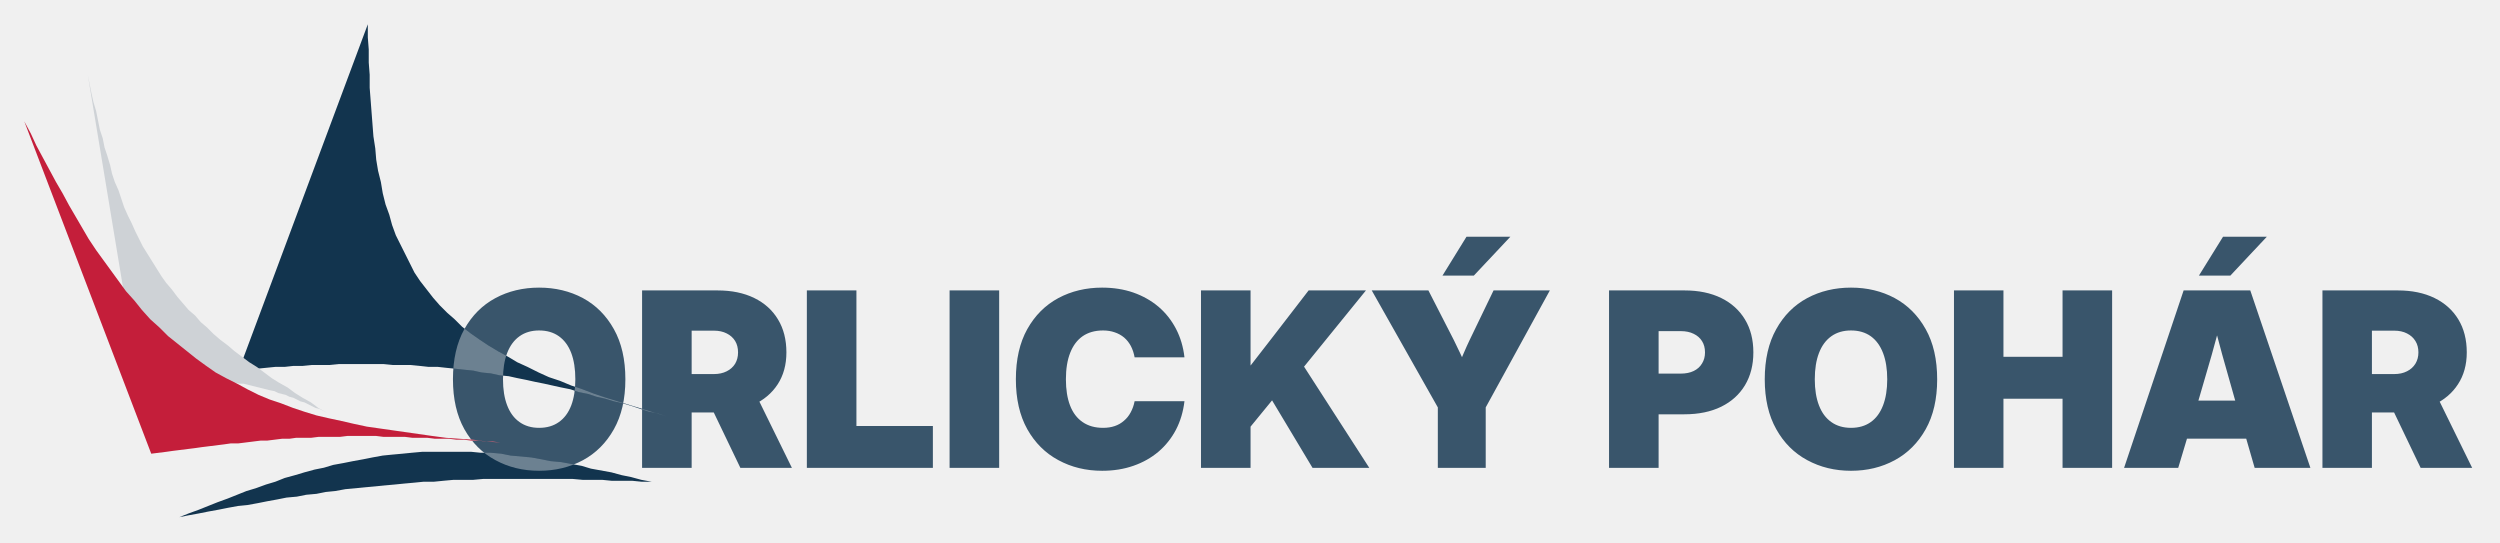
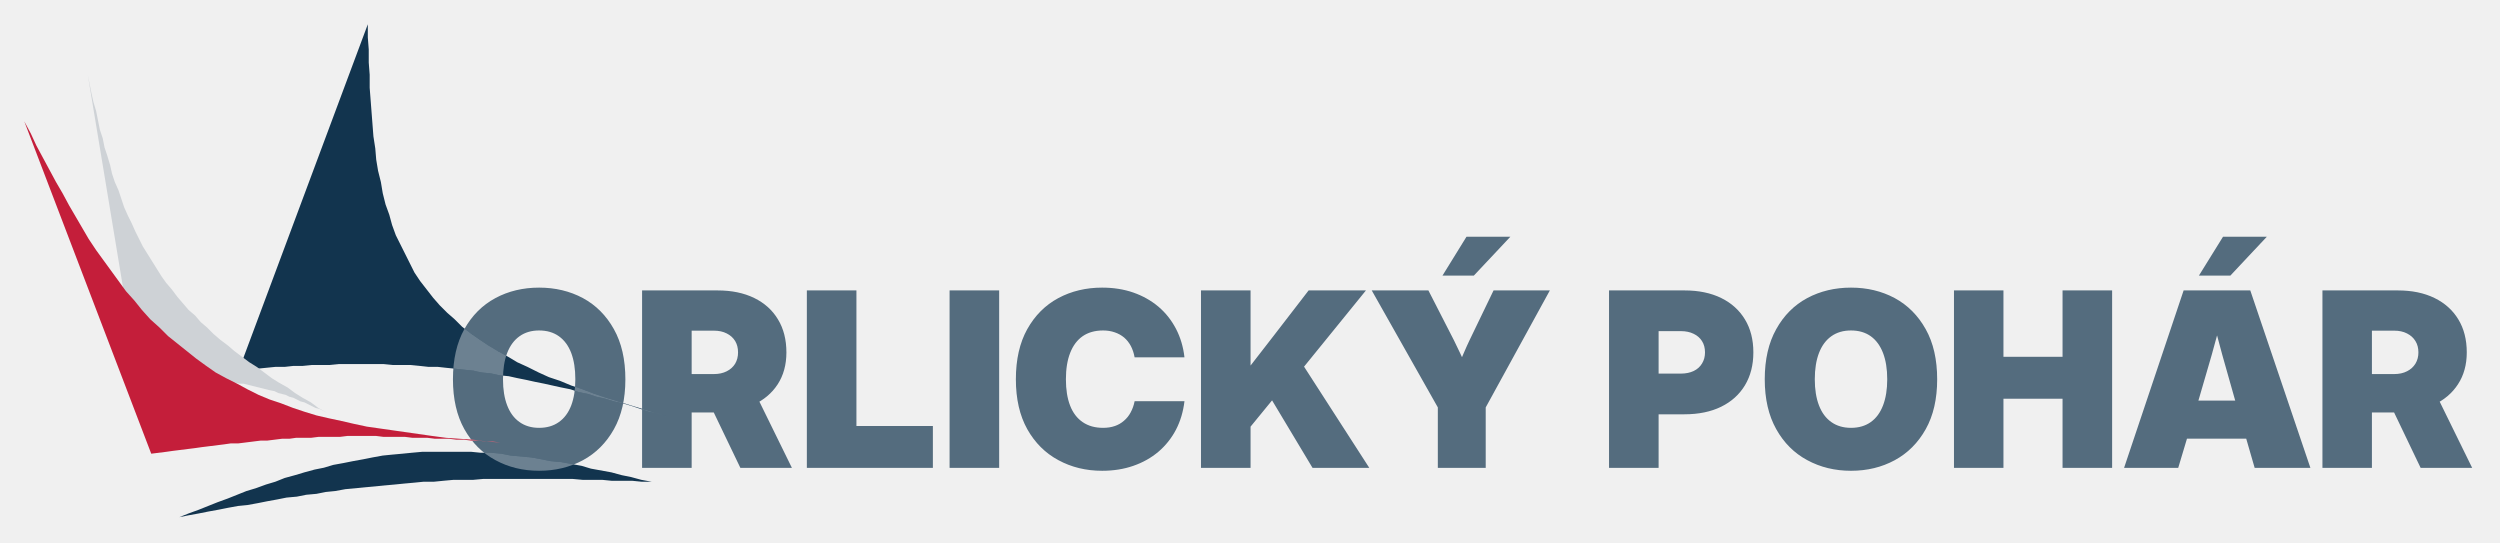
<svg xmlns="http://www.w3.org/2000/svg" viewBox="206 70 2678 581">
  <defs>
    <clipPath id="orez-monitor">
      <polygon points="600,96 600,96 600,110 601,123 601,137 602,150 602,164 603,177 604,190 605,203 606,216 608,229 609,241 611,253 614,265 616,277 619,289 623,300 626,311 630,322 635,332 640,342 645,352 650,362 656,371 663,380 670,389 677,397 685,405 693,412 701,420 710,427 720,434 729,440 739,446 750,452 760,458 771,463 783,469 794,474 806,478 818,483 830,487 843,492 855,496 868,500 881,504 894,508 907,512 920,516 920,516 920,516 911,513 901,511 892,508 883,505 873,502 864,500 854,497 845,495 836,492 826,490 817,487 807,485 798,483 789,481 779,479 770,477 760,475 751,473 741,472 732,470 722,469 713,467 703,466 694,465 684,464 675,463 665,463 656,462 646,461 636,461 627,461 617,460 607,460 598,460 588,460 578,460 569,460 559,461 549,461 540,461 530,462 520,462 511,463 501,463 491,464 481,465 472,465 462,466 462,466" />
      <polygon points="300,150 300,150 302,160 304,170 306,179 309,189 311,199 313,209 316,218 318,228 321,237 324,247 326,256 329,265 333,274 336,283 339,292 343,301 347,309 351,318 355,326 359,334 364,342 369,350 374,358 379,366 384,373 390,380 396,388 402,395 408,402 415,408 421,415 428,421 435,428 442,434 450,440 457,446 465,452 473,458 481,463 489,469 497,475 505,480 514,485 522,491 530,496 539,501 547,507 556,512 556,512 556,512 552,510 548,508 544,507 540,505 536,503 532,501 528,500 524,498 520,496 516,495 512,493 508,492 504,491 500,489 495,488 491,487 487,486 483,485 479,484 475,483 471,482 467,481 463,481 458,480 454,480 450,479 446,479 442,479 437,479 433,479 429,479 425,479 420,479 416,479 412,480 408,480 403,480 399,481 395,481 391,482 386,483 382,483 378,484 373,485 369,486 365,486 360,487 356,488 356,488" />
      <polygon points="232,200 232,200 239,213 245,226 252,239 259,252 266,265 273,277 280,290 287,302 294,314 301,326 309,338 317,349 325,360 333,371 341,382 350,392 358,402 367,412 377,421 386,430 396,438 406,446 416,454 427,462 437,469 448,475 460,481 471,487 483,493 495,498 507,502 520,507 532,511 545,515 558,518 572,521 585,524 599,527 613,529 627,531 641,533 655,535 669,537 684,539 698,540 713,541 727,543 742,544 742,544 742,544 734,543 726,543 719,542 711,542 703,541 695,541 687,540 679,540 672,540 664,539 656,539 648,539 640,538 633,538 625,538 617,538 609,537 601,537 594,537 586,537 578,537 570,538 562,538 555,538 547,538 539,539 531,539 523,539 516,540 508,540 500,541 492,542 485,542 477,543 469,544 461,545 453,545 446,546 438,547 430,548 422,549 415,550 407,551 399,552 391,553 384,554 376,555 368,556 368,556" />
      <polygon points="398,624 408,620 419,616 429,612 439,608 450,604 460,600 470,596 480,593 491,589 501,586 511,582 522,579 532,576 543,573 553,571 563,568 574,566 584,564 595,562 605,560 616,558 626,557 637,556 647,555 658,554 668,554 679,554 690,554 700,554 711,554 721,555 732,555 743,556 753,558 764,559 775,560 786,562 796,564 807,565 818,567 829,569 839,572 850,574 861,576 872,579 882,581 893,584 904,586 904,586 893,586 883,585 872,585 861,585 851,584 840,584 830,584 819,583 808,583 798,583 787,583 777,583 766,583 755,583 745,583 734,583 724,583 713,584 702,584 692,584 681,585 671,586 660,586 650,587 639,588 629,589 618,590 608,591 597,592 587,593 576,594 565,596 555,597 545,599 534,600 524,602 513,603 503,605 492,607 482,609 471,611 461,612 450,614 440,616 429,618 419,620 408,622 398,624" />
    </clipPath>
  </defs>
-   <path fill="#12344e" fill-opacity="0.82" d="M783.5 574.3Q757.6 574.3 736.7 562.9Q715.7 551.6 703.4 529.7Q691.2 507.8 691.2 476.3Q691.2 444.5 703.4 422.6Q715.7 400.6 736.7 389.3Q757.6 378.1 783.5 378.1Q809.4 378.1 830.4 389.3Q851.3 400.6 863.6 422.6Q875.9 444.5 875.9 476.3Q875.9 507.9 863.6 529.8Q851.3 551.7 830.4 563Q809.4 574.3 783.5 574.3ZM783.5 528.3Q796 528.3 804.7 522.1Q813.4 516 817.9 504.3Q822.3 492.6 822.3 476.3Q822.3 459.8 817.9 448.1Q813.4 436.4 804.7 430.2Q796 424 783.5 424Q771.2 424 762.5 430.2Q753.8 436.4 749.3 448.1Q744.8 459.8 744.8 476.3Q744.8 492.6 749.3 504.3Q753.8 516 762.5 522.1Q771.2 528.3 783.5 528.3ZM893.8 571.2V381.1H974.6Q997.3 381.1 1013.9 389.2Q1030.5 397.3 1039.4 412.2Q1048.4 427 1048.4 447.5Q1048.4 467.2 1039.1 481.6Q1029.7 496.1 1012.5 503.9Q995.4 511.8 971.8 511.8H926.5V470.7H970.6Q978.7 470.7 984.5 467.7Q990.3 464.8 993.5 459.6Q996.6 454.3 996.6 447.5Q996.6 440.4 993.5 435.3Q990.3 430.1 984.5 427.2Q978.7 424.2 970.6 424.2H946.9V571.2ZM999.1 571.2 957.7 485H1012L1054.3 571.2ZM1070.3 571.2V381.1H1123.4V526.3H1205.3V571.2ZM1276.3 381.1V571.2H1223.2V381.1ZM1386.6 574.3Q1360.7 574.3 1339.7 562.9Q1318.7 551.6 1306.4 529.7Q1294.2 507.8 1294.2 476.3Q1294.2 444.5 1306.4 422.6Q1318.7 400.6 1339.7 389.3Q1360.7 378.1 1386.6 378.1Q1404.8 378.1 1420.1 383.4Q1435.4 388.8 1447 398.6Q1458.5 408.4 1465.7 422.2Q1472.9 436 1474.8 452.8H1421.4Q1420.2 446.1 1417.4 440.7Q1414.5 435.3 1410.2 431.6Q1405.8 427.9 1400.1 426Q1394.5 424 1387.6 424Q1374.7 424 1365.8 430.1Q1357 436.2 1352.4 447.9Q1347.8 459.6 1347.8 476.3Q1347.8 492.9 1352.3 504.5Q1356.8 516.1 1365.8 522.2Q1374.7 528.3 1387.6 528.3Q1394.5 528.3 1400.1 526.4Q1405.7 524.5 1410 520.7Q1414.4 517 1417.2 511.7Q1420.1 506.4 1421.4 499.8H1474.8Q1472.8 516.6 1465.7 530.3Q1458.5 544 1446.9 553.9Q1435.3 563.7 1420 569Q1404.8 574.3 1386.6 574.3ZM1531.7 544V479.6Q1538 471.3 1544.5 463Q1550.9 454.7 1557.3 446.5Q1563.7 438.3 1570.1 430L1607.8 381.1H1669.2L1589.7 479H1584.9ZM1492.5 571.2V381.1H1545.6V421.9V476.7V501.8V571.2ZM1612 571.2 1566.2 494.8 1597.9 455 1672.8 571.2ZM1746.2 571.2V506.4L1675.4 381.1H1736.1L1763.4 434.4Q1766.7 441.1 1769.8 447.7Q1773 454.3 1776 461H1768.5Q1771.3 454.3 1774.2 447.7Q1777 441.1 1780.2 434.4L1805.9 381.1H1866.2L1797.5 506.4V571.2ZM1751.2 365.2 1776.9 323.6H1823.9L1784.8 365.2ZM1929.6 571.2V381.1H2010.4Q2033.1 381.1 2049.7 389.2Q2066.2 397.3 2075.2 412.2Q2084.2 427 2084.2 447.5Q2084.2 467.7 2075.2 482.7Q2066.2 497.6 2049.7 505.7Q2033.1 513.8 2010.4 513.8H1960.1V470.2H2006.4Q2014.5 470.2 2020.3 467.4Q2026.1 464.6 2029.2 459.4Q2032.4 454.3 2032.4 447.5Q2032.4 440.4 2029.2 435.4Q2026.1 430.4 2020.3 427.6Q2014.5 424.7 2006.4 424.7H1982.7V571.2ZM2188.8 574.3Q2162.9 574.3 2141.9 562.9Q2120.9 551.6 2108.7 529.7Q2096.4 507.8 2096.4 476.3Q2096.4 444.5 2108.7 422.6Q2120.9 400.6 2141.9 389.3Q2162.9 378.1 2188.8 378.1Q2214.7 378.1 2235.6 389.3Q2256.5 400.6 2268.8 422.6Q2281.1 444.5 2281.1 476.3Q2281.1 507.9 2268.8 529.8Q2256.5 551.7 2235.6 563Q2214.7 574.3 2188.8 574.3ZM2188.8 528.3Q2201.3 528.3 2210 522.1Q2218.6 516 2223.1 504.3Q2227.6 492.6 2227.6 476.3Q2227.6 459.8 2223.1 448.1Q2218.6 436.4 2210 430.2Q2201.3 424 2188.8 424Q2176.4 424 2167.7 430.2Q2159 436.4 2154.5 448.1Q2150 459.8 2150 476.3Q2150 492.6 2154.5 504.3Q2159 516 2167.7 522.1Q2176.4 528.3 2188.8 528.3ZM2299.1 571.2V381.1H2352.1V452.2H2415.4V381.1H2468.5V571.2H2415.4V497.1H2352.1V571.2ZM2481.3 571.2 2545.1 381.1H2616.5L2680.9 571.2H2621.2L2599.9 497.5Q2593 473.5 2586.5 450.1Q2580 426.7 2573.9 401.4H2588.2Q2581.8 426.7 2575.2 450.1Q2568.5 473.5 2561.4 497.5L2539.3 571.2ZM2528.9 539.9V499.1H2633.5V539.9ZM2561.5 365.2 2587.3 323.6H2634.2L2595.2 365.2ZM2693.8 571.2V381.1H2774.5Q2797.2 381.1 2813.8 389.2Q2830.4 397.3 2839.4 412.2Q2848.4 427 2848.4 447.5Q2848.4 467.2 2839 481.6Q2829.6 496.1 2812.5 503.9Q2795.3 511.8 2771.7 511.8H2726.4V470.7H2770.6Q2778.6 470.7 2784.4 467.7Q2790.2 464.8 2793.4 459.6Q2796.6 454.3 2796.6 447.5Q2796.6 440.4 2793.4 435.3Q2790.2 430.1 2784.4 427.2Q2778.6 424.2 2770.6 424.2H2746.8V571.2ZM2799 571.2 2757.7 485H2811.9L2854.2 571.2Z" />
+   <path fill="#12344e" fill-opacity="0.7" d="M783.5 574.3Q757.6 574.3 736.7 562.9Q715.7 551.6 703.4 529.7Q691.2 507.8 691.2 476.3Q691.2 444.5 703.4 422.6Q715.7 400.6 736.7 389.3Q757.6 378.1 783.5 378.1Q809.4 378.1 830.4 389.3Q851.3 400.6 863.6 422.6Q875.9 444.5 875.9 476.3Q875.9 507.9 863.6 529.8Q851.3 551.7 830.4 563Q809.4 574.3 783.5 574.3ZM783.5 528.3Q796 528.3 804.7 522.1Q813.4 516 817.9 504.3Q822.3 492.6 822.3 476.3Q822.3 459.8 817.9 448.1Q813.4 436.4 804.7 430.2Q796 424 783.5 424Q771.2 424 762.5 430.2Q753.8 436.4 749.3 448.1Q744.8 459.8 744.8 476.3Q744.8 492.6 749.3 504.3Q753.8 516 762.5 522.1Q771.2 528.3 783.5 528.3ZM893.8 571.2V381.1H974.6Q997.3 381.1 1013.9 389.2Q1030.5 397.3 1039.4 412.2Q1048.4 427 1048.4 447.5Q1048.4 467.2 1039.1 481.6Q1029.7 496.1 1012.5 503.9Q995.4 511.8 971.8 511.8H926.5V470.7H970.6Q978.7 470.7 984.5 467.7Q990.3 464.8 993.5 459.6Q996.6 454.3 996.6 447.5Q996.6 440.4 993.5 435.3Q990.3 430.1 984.5 427.2Q978.7 424.2 970.6 424.2H946.9V571.2ZM999.1 571.2 957.7 485H1012L1054.3 571.2ZM1070.3 571.2V381.1H1123.4V526.3H1205.3V571.2ZM1276.3 381.1V571.2H1223.2V381.1ZM1386.6 574.3Q1360.7 574.3 1339.7 562.9Q1318.7 551.6 1306.4 529.7Q1294.2 507.8 1294.2 476.3Q1294.2 444.5 1306.4 422.6Q1318.7 400.6 1339.7 389.3Q1360.7 378.1 1386.6 378.1Q1404.8 378.1 1420.1 383.4Q1435.4 388.8 1447 398.6Q1458.5 408.4 1465.7 422.2Q1472.9 436 1474.8 452.8H1421.4Q1420.2 446.1 1417.4 440.7Q1414.5 435.3 1410.2 431.6Q1405.8 427.9 1400.1 426Q1394.5 424 1387.6 424Q1374.7 424 1365.8 430.1Q1357 436.2 1352.4 447.9Q1347.8 459.6 1347.8 476.3Q1347.8 492.9 1352.3 504.5Q1356.8 516.1 1365.8 522.2Q1374.7 528.3 1387.6 528.3Q1394.5 528.3 1400.1 526.4Q1405.7 524.5 1410 520.7Q1414.4 517 1417.2 511.7Q1420.1 506.4 1421.4 499.8H1474.8Q1472.8 516.6 1465.7 530.3Q1458.5 544 1446.9 553.9Q1435.3 563.7 1420 569Q1404.8 574.3 1386.6 574.3ZM1531.7 544V479.6Q1538 471.3 1544.5 463Q1550.9 454.7 1557.3 446.5Q1563.7 438.3 1570.1 430L1607.8 381.1H1669.2L1589.7 479H1584.9ZM1492.5 571.2V381.1H1545.6V421.9V476.7V501.8V571.2ZM1612 571.2 1566.2 494.8 1597.9 455 1672.8 571.2ZM1746.2 571.2V506.4L1675.4 381.1H1736.1L1763.4 434.4Q1766.7 441.1 1769.8 447.7Q1773 454.3 1776 461H1768.5Q1771.3 454.3 1774.2 447.7Q1777 441.1 1780.2 434.4L1805.9 381.1H1866.2L1797.5 506.4V571.2ZM1751.2 365.2 1776.9 323.6H1823.9L1784.8 365.2ZM1929.6 571.2V381.1H2010.4Q2033.1 381.1 2049.7 389.2Q2066.2 397.3 2075.2 412.2Q2084.2 427 2084.2 447.5Q2084.2 467.7 2075.2 482.7Q2066.2 497.6 2049.7 505.7Q2033.1 513.8 2010.4 513.8H1960.1V470.2H2006.4Q2014.5 470.2 2020.3 467.4Q2026.1 464.6 2029.2 459.4Q2032.4 454.3 2032.4 447.5Q2032.4 440.4 2029.2 435.4Q2026.1 430.4 2020.3 427.6Q2014.5 424.7 2006.4 424.7H1982.7V571.2ZM2188.8 574.3Q2162.9 574.3 2141.9 562.9Q2120.9 551.6 2108.7 529.7Q2096.4 507.8 2096.4 476.3Q2096.4 444.5 2108.7 422.6Q2120.9 400.6 2141.9 389.3Q2162.9 378.1 2188.8 378.1Q2214.7 378.1 2235.6 389.3Q2256.5 400.6 2268.8 422.6Q2281.1 444.5 2281.1 476.3Q2281.1 507.9 2268.8 529.8Q2256.5 551.7 2235.6 563Q2214.7 574.3 2188.8 574.3ZM2188.8 528.3Q2201.3 528.3 2210 522.1Q2218.6 516 2223.1 504.3Q2227.6 492.6 2227.6 476.3Q2227.6 459.8 2223.1 448.1Q2218.6 436.4 2210 430.2Q2201.3 424 2188.8 424Q2176.4 424 2167.7 430.2Q2159 436.4 2154.5 448.1Q2150 459.8 2150 476.3Q2150 492.6 2154.5 504.3Q2159 516 2167.7 522.1Q2176.4 528.3 2188.8 528.3ZM2299.1 571.2V381.1H2352.1V452.2H2415.4V381.1H2468.5V571.2H2415.4V497.1H2352.1V571.2ZM2481.3 571.2 2545.1 381.1H2616.5L2680.9 571.2H2621.2L2599.9 497.5Q2593 473.5 2586.5 450.1Q2580 426.7 2573.9 401.4H2588.2Q2581.8 426.7 2575.2 450.1Q2568.5 473.5 2561.4 497.5L2539.3 571.2ZM2528.9 539.9V499.1H2633.5V539.9ZM2561.5 365.2 2587.3 323.6H2634.2L2595.2 365.2ZM2693.8 571.2V381.1H2774.5Q2797.2 381.1 2813.8 389.2Q2830.4 397.3 2839.4 412.2Q2848.4 427 2848.4 447.5Q2848.4 467.2 2839 481.6Q2829.6 496.1 2812.5 503.9Q2795.3 511.8 2771.7 511.8H2726.4V470.7H2770.6Q2778.6 470.7 2784.4 467.7Q2790.2 464.8 2793.4 459.6Q2796.6 454.3 2796.6 447.5Q2796.6 440.4 2793.4 435.3Q2790.2 430.1 2784.4 427.2Q2778.6 424.2 2770.6 424.2H2746.8V571.2ZM2799 571.2 2757.7 485H2811.9L2854.2 571.2Z" />
  <polygon fill="#12344e" points="600,96 600,96 600,110 601,123 601,137 602,150 602,164 603,177 604,190 605,203 606,216 608,229 609,241 611,253 614,265 616,277 619,289 623,300 626,311 630,322 635,332 640,342 645,352 650,362 656,371 663,380 670,389 677,397 685,405 693,412 701,420 710,427 720,434 729,440 739,446 750,452 760,458 771,463 783,469 794,474 806,478 818,483 830,487 843,492 855,496 868,500 881,504 894,508 907,512 920,516 920,516 920,516 911,513 901,511 892,508 883,505 873,502 864,500 854,497 845,495 836,492 826,490 817,487 807,485 798,483 789,481 779,479 770,477 760,475 751,473 741,472 732,470 722,469 713,467 703,466 694,465 684,464 675,463 665,463 656,462 646,461 636,461 627,461 617,460 607,460 598,460 588,460 578,460 569,460 559,461 549,461 540,461 530,462 520,462 511,463 501,463 491,464 481,465 472,465 462,466 462,466" />
  <polygon fill="#ced2d6" points="300,150 300,150 302,160 304,170 306,179 309,189 311,199 313,209 316,218 318,228 321,237 324,247 326,256 329,265 333,274 336,283 339,292 343,301 347,309 351,318 355,326 359,334 364,342 369,350 374,358 379,366 384,373 390,380 396,388 402,395 408,402 415,408 421,415 428,421 435,428 442,434 450,440 457,446 465,452 473,458 481,463 489,469 497,475 505,480 514,485 522,491 530,496 539,501 547,507 556,512 556,512 556,512 552,510 548,508 544,507 540,505 536,503 532,501 528,500 524,498 520,496 516,495 512,493 508,492 504,491 500,489 495,488 491,487 487,486 483,485 479,484 475,483 471,482 467,481 463,481 458,480 454,480 450,479 446,479 442,479 437,479 433,479 429,479 425,479 420,479 416,479 412,480 408,480 403,480 399,481 395,481 391,482 386,483 382,483 378,484 373,485 369,486 365,486 360,487 356,488 356,488" />
  <polygon fill="#c41e3a" points="232,200 232,200 239,213 245,226 252,239 259,252 266,265 273,277 280,290 287,302 294,314 301,326 309,338 317,349 325,360 333,371 341,382 350,392 358,402 367,412 377,421 386,430 396,438 406,446 416,454 427,462 437,469 448,475 460,481 471,487 483,493 495,498 507,502 520,507 532,511 545,515 558,518 572,521 585,524 599,527 613,529 627,531 641,533 655,535 669,537 684,539 698,540 713,541 727,543 742,544 742,544 742,544 734,543 726,543 719,542 711,542 703,541 695,541 687,540 679,540 672,540 664,539 656,539 648,539 640,538 633,538 625,538 617,538 609,537 601,537 594,537 586,537 578,537 570,538 562,538 555,538 547,538 539,539 531,539 523,539 516,540 508,540 500,541 492,542 485,542 477,543 469,544 461,545 453,545 446,546 438,547 430,548 422,549 415,550 407,551 399,552 391,553 384,554 376,555 368,556 368,556" />
  <polygon fill="#12344e" points="398,624 408,620 419,616 429,612 439,608 450,604 460,600 470,596 480,593 491,589 501,586 511,582 522,579 532,576 543,573 553,571 563,568 574,566 584,564 595,562 605,560 616,558 626,557 637,556 647,555 658,554 668,554 679,554 690,554 700,554 711,554 721,555 732,555 743,556 753,558 764,559 775,560 786,562 796,564 807,565 818,567 829,569 839,572 850,574 861,576 872,579 882,581 893,584 904,586 904,586 893,586 883,585 872,585 861,585 851,584 840,584 830,584 819,583 808,583 798,583 787,583 777,583 766,583 755,583 745,583 734,583 724,583 713,584 702,584 692,584 681,585 671,586 660,586 650,587 639,588 629,589 618,590 608,591 597,592 587,593 576,594 565,596 555,597 545,599 534,600 524,602 513,603 503,605 492,607 482,609 471,611 461,612 450,614 440,616 429,618 419,620 408,622 398,624" />
  <path fill="#ffffff" fill-opacity="0.38" clip-path="url(#orez-monitor)" d="M783.5 574.3Q757.6 574.3 736.7 562.9Q715.7 551.6 703.4 529.7Q691.2 507.8 691.2 476.3Q691.2 444.5 703.4 422.6Q715.7 400.6 736.7 389.3Q757.6 378.1 783.5 378.1Q809.4 378.1 830.4 389.3Q851.3 400.6 863.6 422.6Q875.9 444.5 875.9 476.3Q875.9 507.9 863.6 529.8Q851.3 551.7 830.4 563Q809.4 574.3 783.5 574.3ZM783.5 528.3Q796 528.3 804.7 522.1Q813.4 516 817.9 504.3Q822.3 492.6 822.3 476.3Q822.3 459.8 817.9 448.1Q813.4 436.4 804.7 430.2Q796 424 783.5 424Q771.2 424 762.5 430.2Q753.8 436.4 749.3 448.1Q744.8 459.8 744.8 476.3Q744.8 492.6 749.3 504.3Q753.8 516 762.5 522.1Q771.2 528.3 783.5 528.3ZM893.8 571.2V381.1H974.6Q997.3 381.1 1013.9 389.2Q1030.5 397.3 1039.4 412.2Q1048.4 427 1048.4 447.5Q1048.4 467.2 1039.1 481.6Q1029.7 496.1 1012.5 503.9Q995.4 511.8 971.8 511.8H926.5V470.7H970.6Q978.7 470.7 984.5 467.7Q990.3 464.8 993.5 459.6Q996.6 454.3 996.6 447.5Q996.6 440.4 993.5 435.3Q990.3 430.1 984.5 427.2Q978.7 424.2 970.6 424.2H946.9V571.2ZM999.1 571.2 957.7 485H1012L1054.3 571.2ZM1070.3 571.2V381.1H1123.4V526.3H1205.3V571.2ZM1276.3 381.1V571.2H1223.2V381.1ZM1386.6 574.3Q1360.7 574.3 1339.7 562.9Q1318.7 551.6 1306.4 529.7Q1294.2 507.8 1294.2 476.3Q1294.2 444.5 1306.4 422.6Q1318.7 400.6 1339.7 389.3Q1360.7 378.1 1386.6 378.1Q1404.8 378.1 1420.1 383.4Q1435.4 388.8 1447 398.6Q1458.5 408.4 1465.7 422.2Q1472.9 436 1474.8 452.8H1421.4Q1420.2 446.1 1417.4 440.7Q1414.5 435.3 1410.2 431.6Q1405.8 427.9 1400.1 426Q1394.5 424 1387.6 424Q1374.7 424 1365.8 430.1Q1357 436.2 1352.4 447.9Q1347.8 459.6 1347.8 476.3Q1347.8 492.9 1352.3 504.5Q1356.8 516.1 1365.8 522.2Q1374.7 528.3 1387.6 528.3Q1394.5 528.3 1400.1 526.4Q1405.7 524.5 1410 520.7Q1414.4 517 1417.2 511.7Q1420.1 506.4 1421.4 499.8H1474.8Q1472.8 516.6 1465.7 530.3Q1458.5 544 1446.9 553.9Q1435.3 563.7 1420 569Q1404.8 574.3 1386.6 574.3ZM1531.7 544V479.6Q1538 471.3 1544.5 463Q1550.9 454.7 1557.3 446.5Q1563.7 438.3 1570.1 430L1607.8 381.1H1669.2L1589.7 479H1584.9ZM1492.5 571.2V381.1H1545.6V421.9V476.7V501.8V571.2ZM1612 571.2 1566.2 494.8 1597.9 455 1672.8 571.2ZM1746.2 571.2V506.4L1675.4 381.1H1736.1L1763.4 434.4Q1766.7 441.1 1769.8 447.7Q1773 454.3 1776 461H1768.5Q1771.3 454.3 1774.2 447.7Q1777 441.1 1780.2 434.4L1805.9 381.1H1866.2L1797.5 506.4V571.2ZM1751.2 365.2 1776.9 323.6H1823.9L1784.8 365.2ZM1929.6 571.2V381.1H2010.4Q2033.1 381.1 2049.7 389.2Q2066.2 397.3 2075.2 412.2Q2084.2 427 2084.2 447.5Q2084.2 467.7 2075.2 482.7Q2066.2 497.6 2049.7 505.7Q2033.1 513.8 2010.4 513.8H1960.1V470.2H2006.4Q2014.5 470.2 2020.3 467.4Q2026.1 464.6 2029.2 459.4Q2032.4 454.3 2032.4 447.5Q2032.4 440.4 2029.2 435.4Q2026.1 430.4 2020.3 427.6Q2014.5 424.7 2006.4 424.7H1982.7V571.2ZM2188.8 574.3Q2162.9 574.3 2141.9 562.9Q2120.9 551.6 2108.7 529.7Q2096.4 507.8 2096.4 476.3Q2096.4 444.5 2108.7 422.6Q2120.9 400.6 2141.9 389.3Q2162.9 378.1 2188.8 378.1Q2214.7 378.1 2235.6 389.3Q2256.5 400.6 2268.8 422.6Q2281.1 444.5 2281.1 476.3Q2281.1 507.9 2268.8 529.8Q2256.5 551.7 2235.6 563Q2214.7 574.3 2188.8 574.3ZM2188.8 528.3Q2201.3 528.3 2210 522.1Q2218.6 516 2223.1 504.3Q2227.6 492.6 2227.6 476.3Q2227.6 459.8 2223.1 448.1Q2218.6 436.4 2210 430.2Q2201.3 424 2188.8 424Q2176.4 424 2167.7 430.2Q2159 436.4 2154.5 448.1Q2150 459.8 2150 476.3Q2150 492.6 2154.5 504.3Q2159 516 2167.7 522.1Q2176.4 528.3 2188.8 528.3ZM2299.1 571.2V381.1H2352.1V452.2H2415.4V381.1H2468.5V571.2H2415.4V497.1H2352.1V571.2ZM2481.3 571.2 2545.1 381.1H2616.5L2680.9 571.2H2621.2L2599.9 497.5Q2593 473.5 2586.5 450.1Q2580 426.7 2573.9 401.4H2588.2Q2581.8 426.7 2575.2 450.1Q2568.5 473.5 2561.4 497.5L2539.3 571.2ZM2528.9 539.9V499.1H2633.5V539.9ZM2561.5 365.2 2587.3 323.6H2634.2L2595.2 365.2ZM2693.8 571.2V381.1H2774.5Q2797.2 381.1 2813.8 389.2Q2830.4 397.3 2839.4 412.2Q2848.4 427 2848.4 447.5Q2848.4 467.2 2839 481.6Q2829.6 496.1 2812.5 503.9Q2795.3 511.8 2771.7 511.8H2726.4V470.7H2770.6Q2778.6 470.7 2784.4 467.7Q2790.2 464.8 2793.4 459.6Q2796.6 454.3 2796.6 447.5Q2796.6 440.4 2793.4 435.3Q2790.2 430.1 2784.4 427.2Q2778.6 424.2 2770.6 424.2H2746.8V571.2ZM2799 571.2 2757.7 485H2811.9L2854.2 571.2Z" />
</svg>
